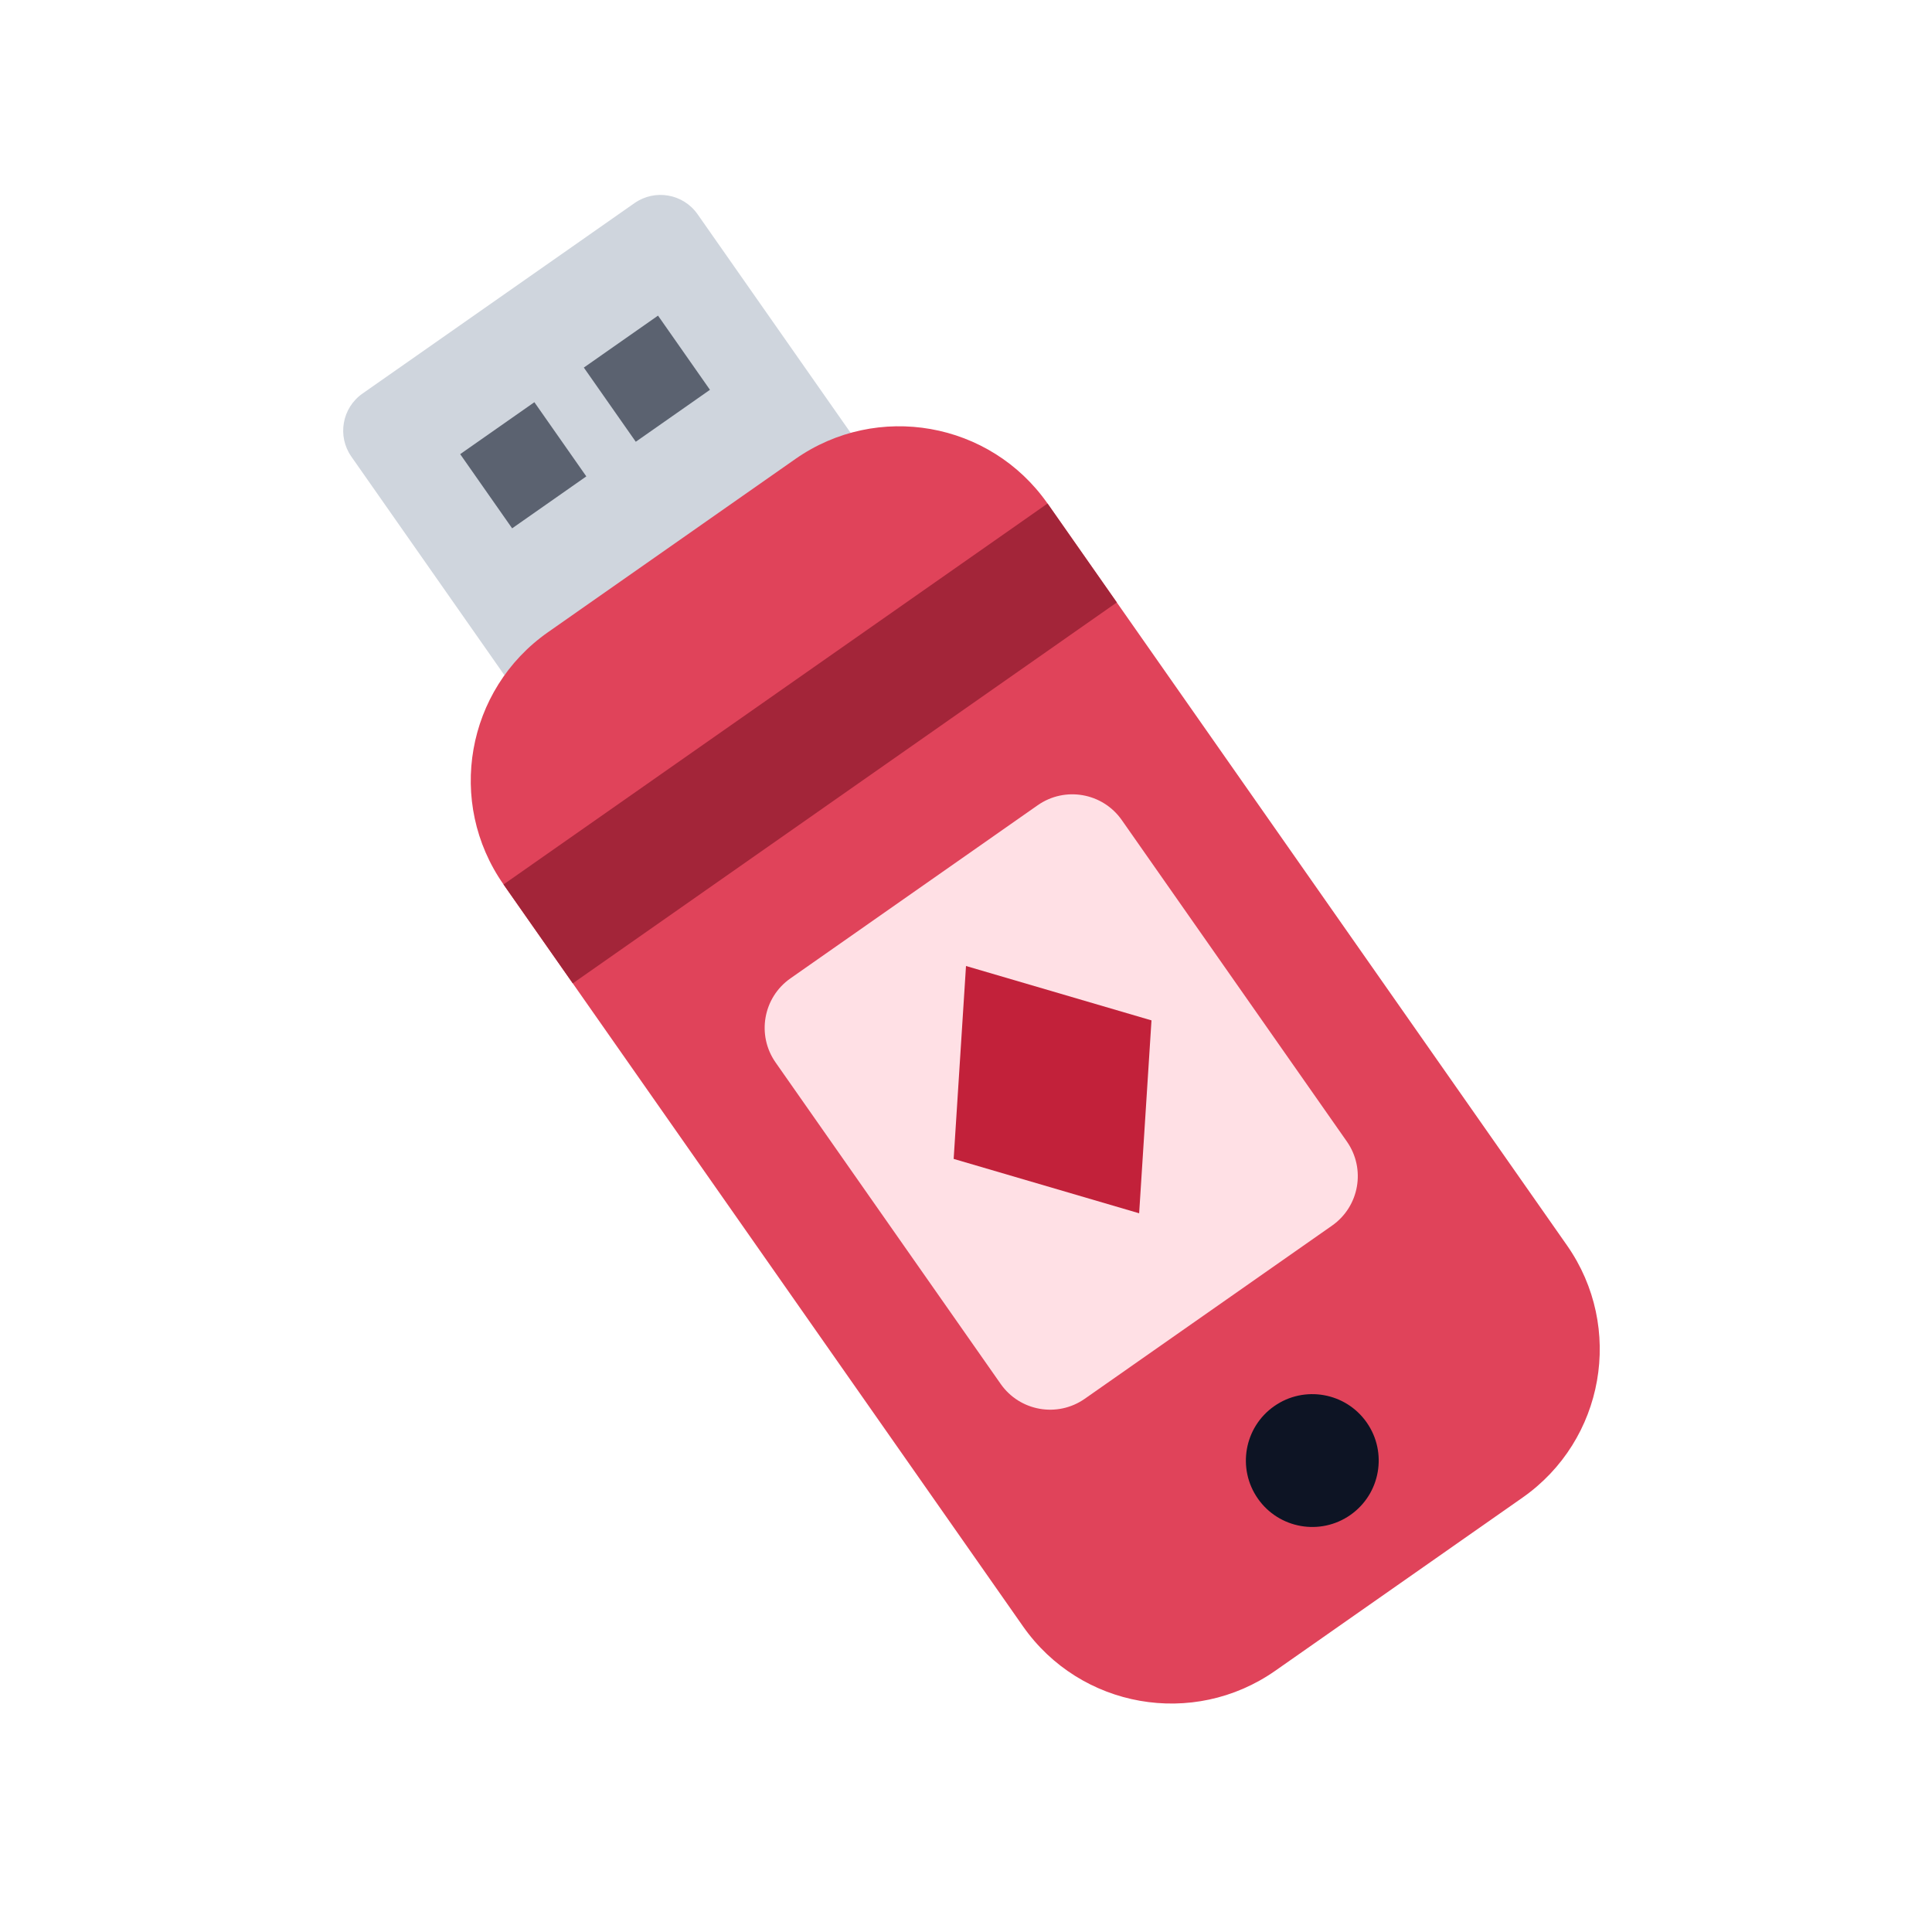
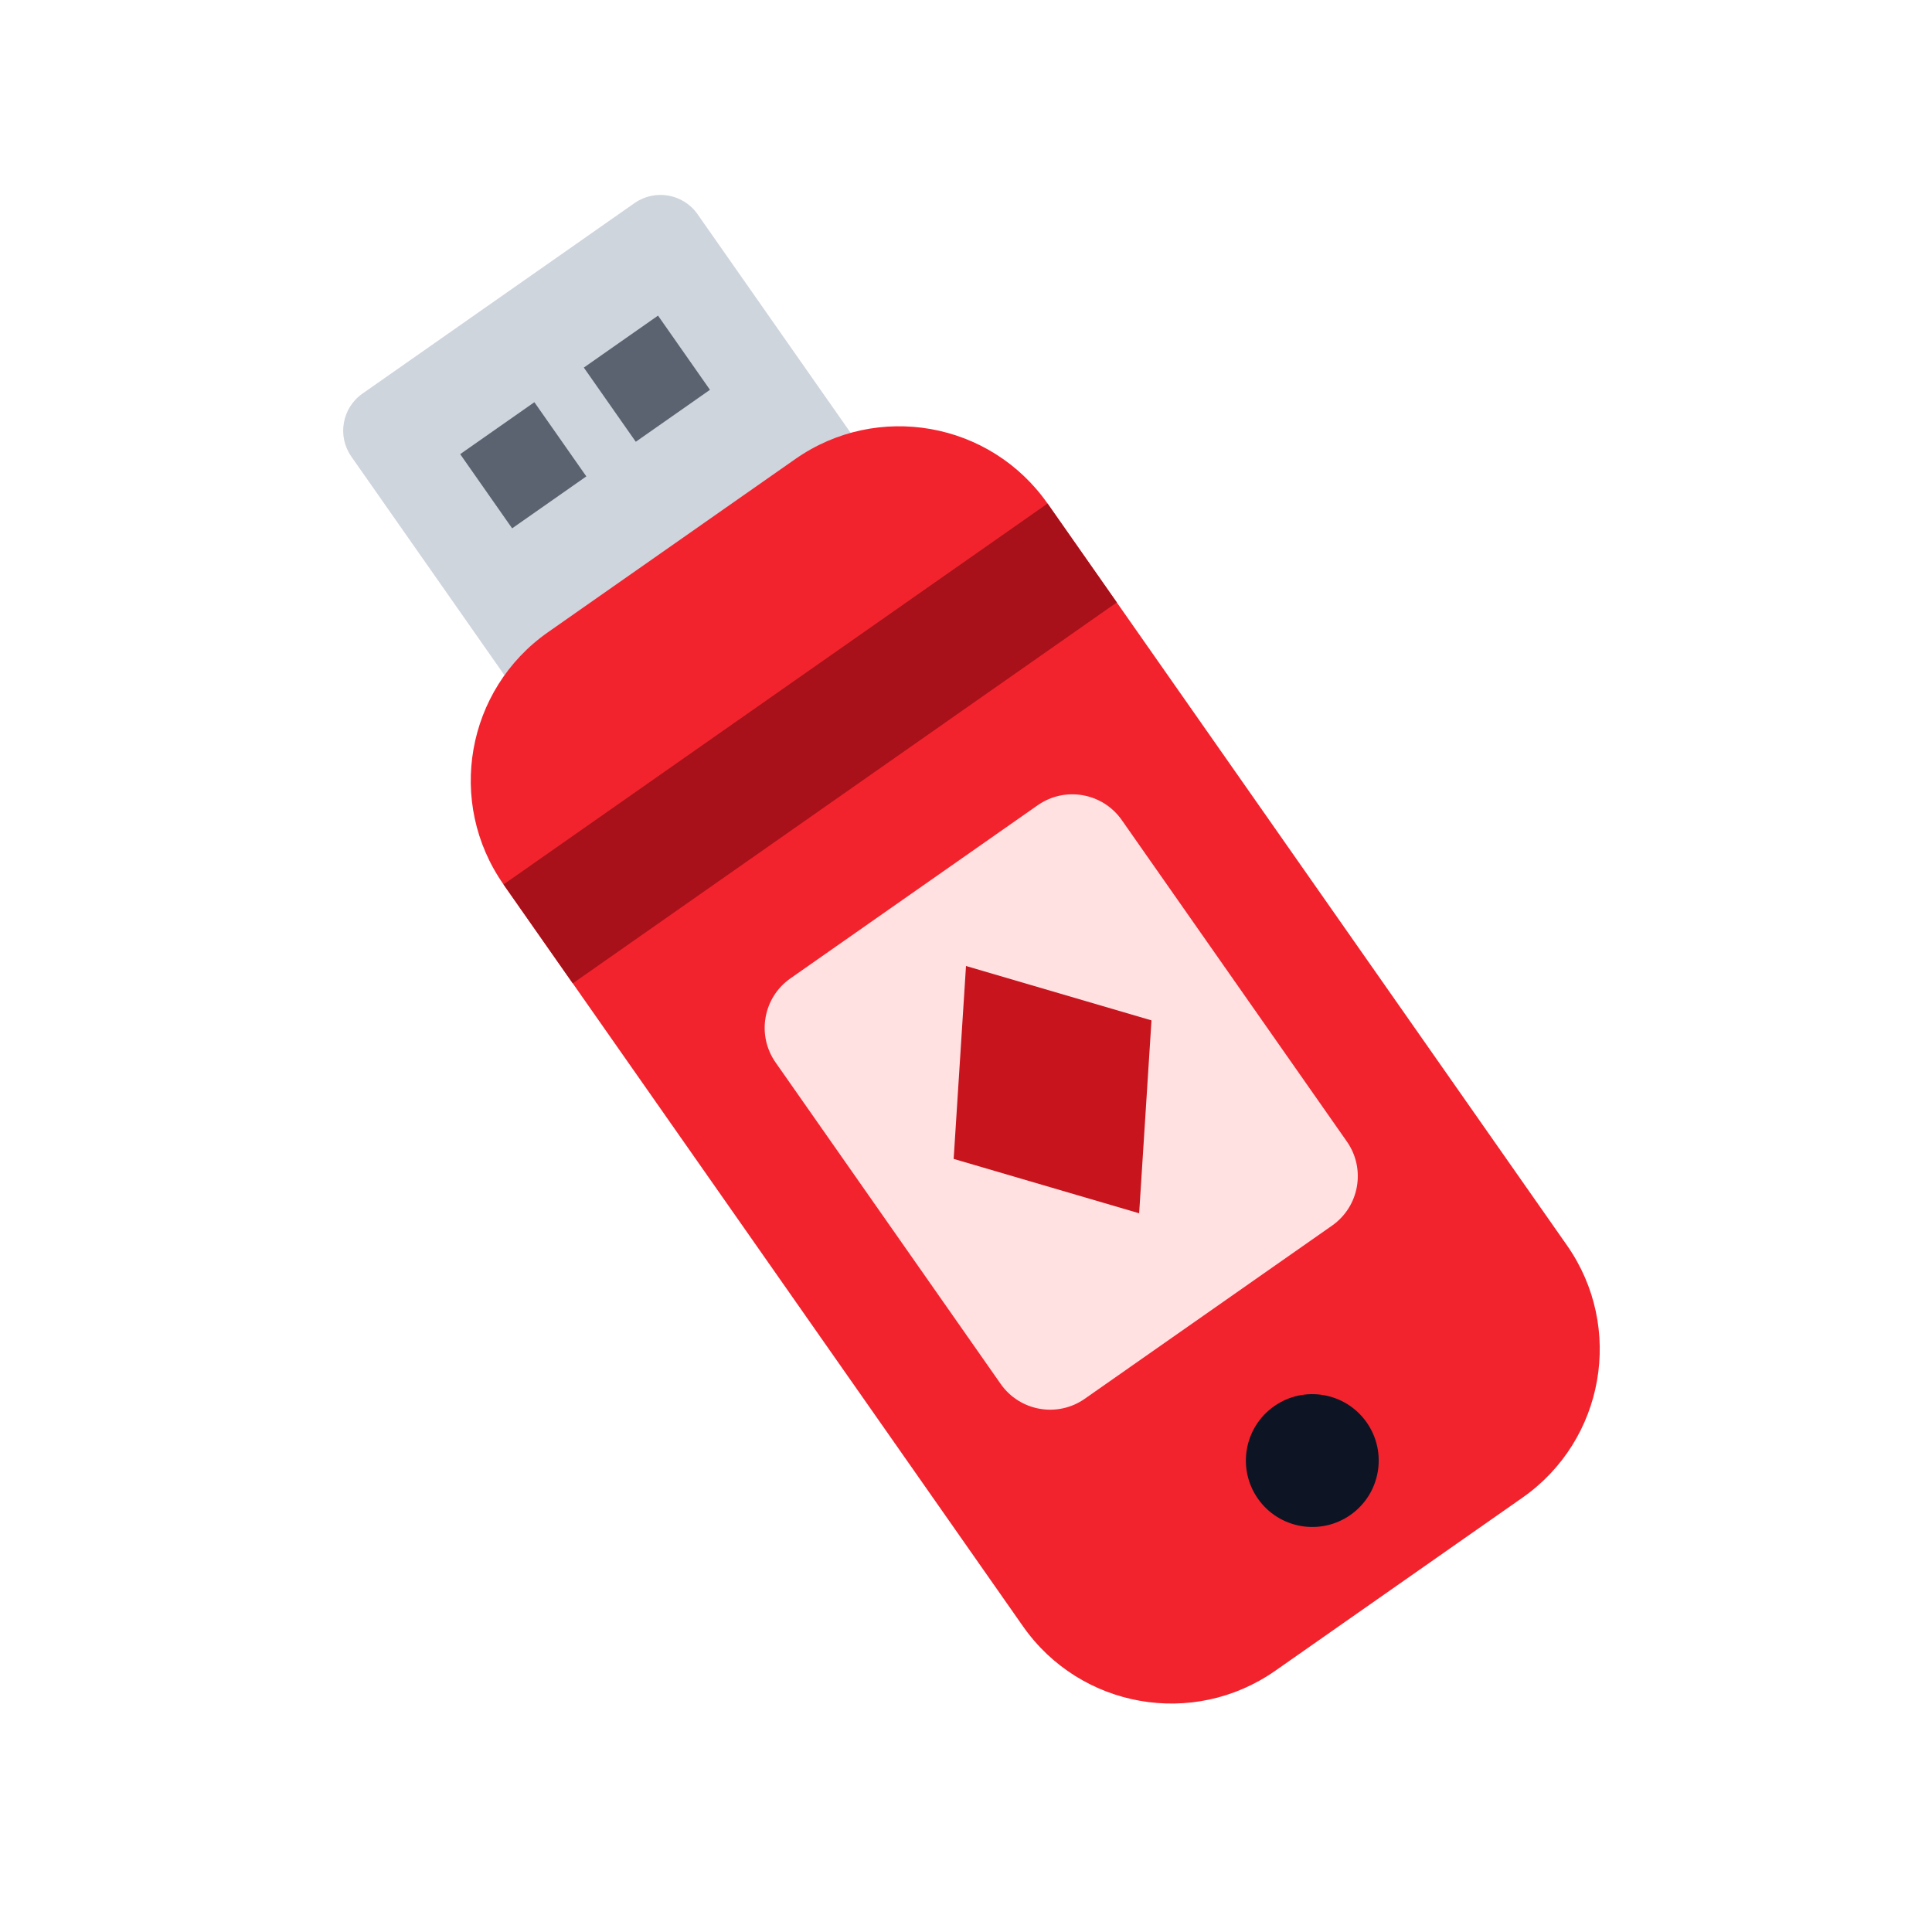
<svg xmlns="http://www.w3.org/2000/svg" viewBox="0 0 64 64" width="64" height="64">
  <g transform="rotate(-35 32 32)">
    <rect x="25" y="5" width="14" height="12" rx="1.5" fill="#cfd5dd" />
    <rect x="28" y="8.5" width="3" height="3" fill="#5b6270" />
    <rect x="33" y="8.5" width="3" height="3" fill="#5b6270" />
-     <rect x="21" y="15" width="22" height="42" rx="6" fill="#e0435a" />
-     <rect x="21" y="21" width="22" height="4" fill="#a32539" />
-     <rect x="25" y="29" width="14" height="17" rx="2" fill="#ffe0e5" />
-     <path d="M32 32 l4 5 l-4 5 l-4 -5 z" fill="#c2213a" />
+     <rect x="21" y="15" width="22" height="42" rx="6" fill="#f2232d" />
+     <rect x="21" y="21" width="22" height="4" fill="#a8111a" />
+     <rect x="25" y="29" width="14" height="17" rx="2" fill="#ffe1e2" />
+     <path d="M32 32 l4 5 l-4 5 l-4 -5 z" fill="#c8141d" />
    <circle cx="32" cy="52" r="2.2" fill="#0d1424" />
  </g>
</svg>
